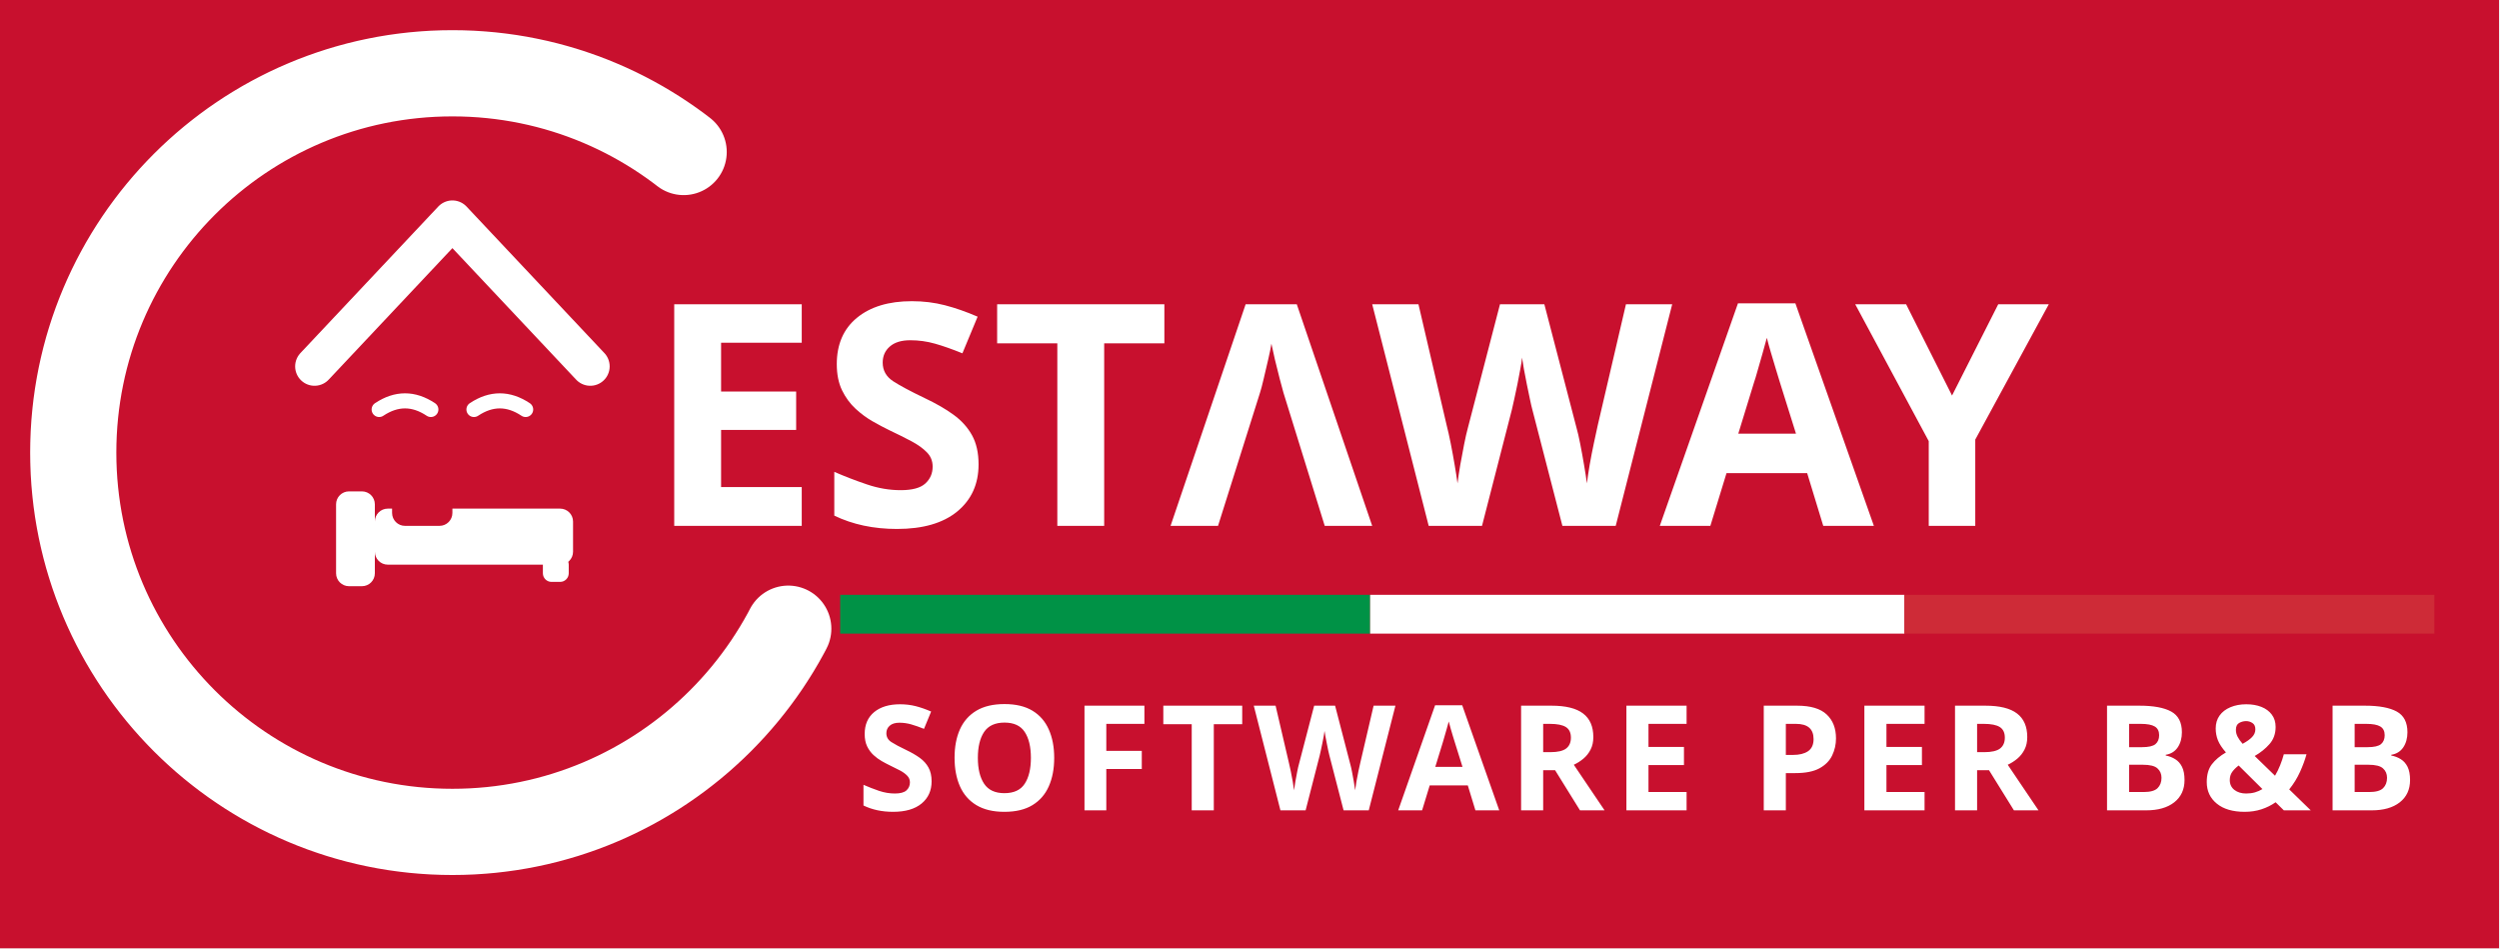
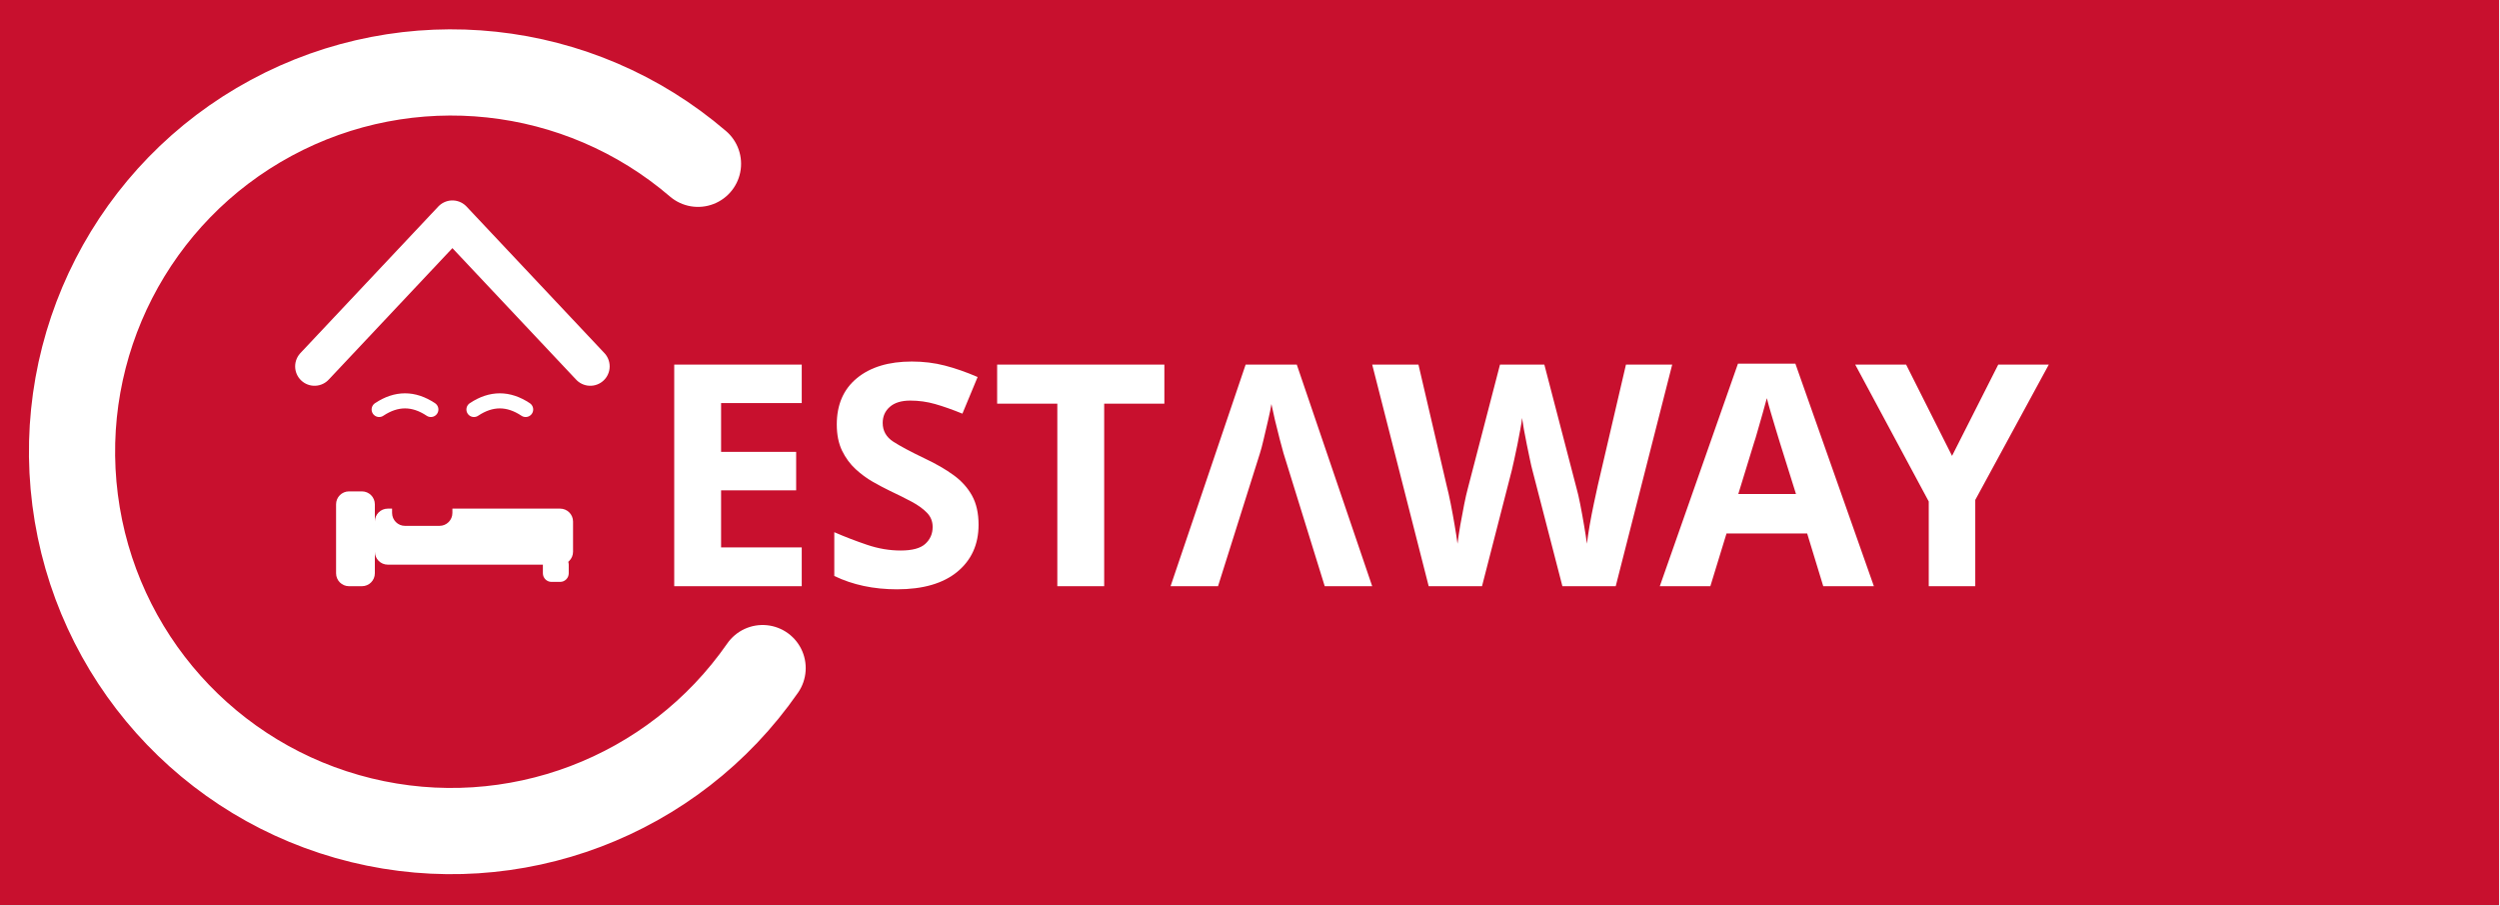
- <svg xmlns="http://www.w3.org/2000/svg" width="580" height="220" viewBox="0 0 580 220">
-   <rect x="0" y="0" width="580" height="220" fill="#c8102e" />
-   <circle cx="105" cy="105" r="88" fill="none" stroke="white" stroke-width="20" stroke-dasharray="430 123" stroke-dashoffset="196" stroke-linecap="round" transform="scale(-1,1) translate(-210,0)" />
+ <svg xmlns="http://www.w3.org/2000/svg" width="580" height="210" viewBox="0 0 580 210">
+   <rect x="0" y="0" width="580" height="210" fill="#c8102e" />
+   <path d="M 162,38 A 88,88 0 1,0 177,155" fill="none" stroke="white" stroke-width="20" stroke-linecap="round" />
  <polyline points="73,85 105,51 137,85" fill="none" stroke="white" stroke-width="9" stroke-linecap="round" stroke-linejoin="round" />
  <path d="M 88 95 Q 94 91 100 95" fill="none" stroke="white" stroke-width="3.5" stroke-linecap="round" />
  <path d="M 110 95 Q 116 91 122 95" fill="none" stroke="white" stroke-width="3.5" stroke-linecap="round" />
  <rect x="78" y="114" width="9" height="22" rx="3" fill="white" />
  <rect x="87" y="118" width="46" height="13" rx="3" fill="white" />
  <rect x="91" y="112" width="14" height="10" rx="3" fill="#c8102e" />
  <rect x="126" y="129" width="6" height="6" rx="2" fill="white" />
-   <text x="150" y="122" font-family="Poppins, sans-serif" font-size="72" font-weight="800" textLength="410" lengthAdjust="spacing" fill="white">ESTΛWAY</text>
-   <g>
-     <rect x="195" y="138" width="123" height="9" fill="#009246" />
-     <rect x="318" y="138" width="124" height="9" fill="#ffffff" />
-     <rect x="442" y="138" width="123" height="9" fill="#ce2b37" />
-   </g>
-   <text x="380" y="188" text-anchor="middle" font-family="Poppins, sans-serif" font-size="34" font-weight="800" letter-spacing="2" textLength="370" lengthAdjust="spacing" fill="white">SOFTWARE PER B&amp;B</text>
+   <text x="150" y="136" font-family="Poppins, sans-serif" font-size="72" font-weight="800" textLength="410" lengthAdjust="spacing" fill="white">ESTΛWAY</text>
</svg>
